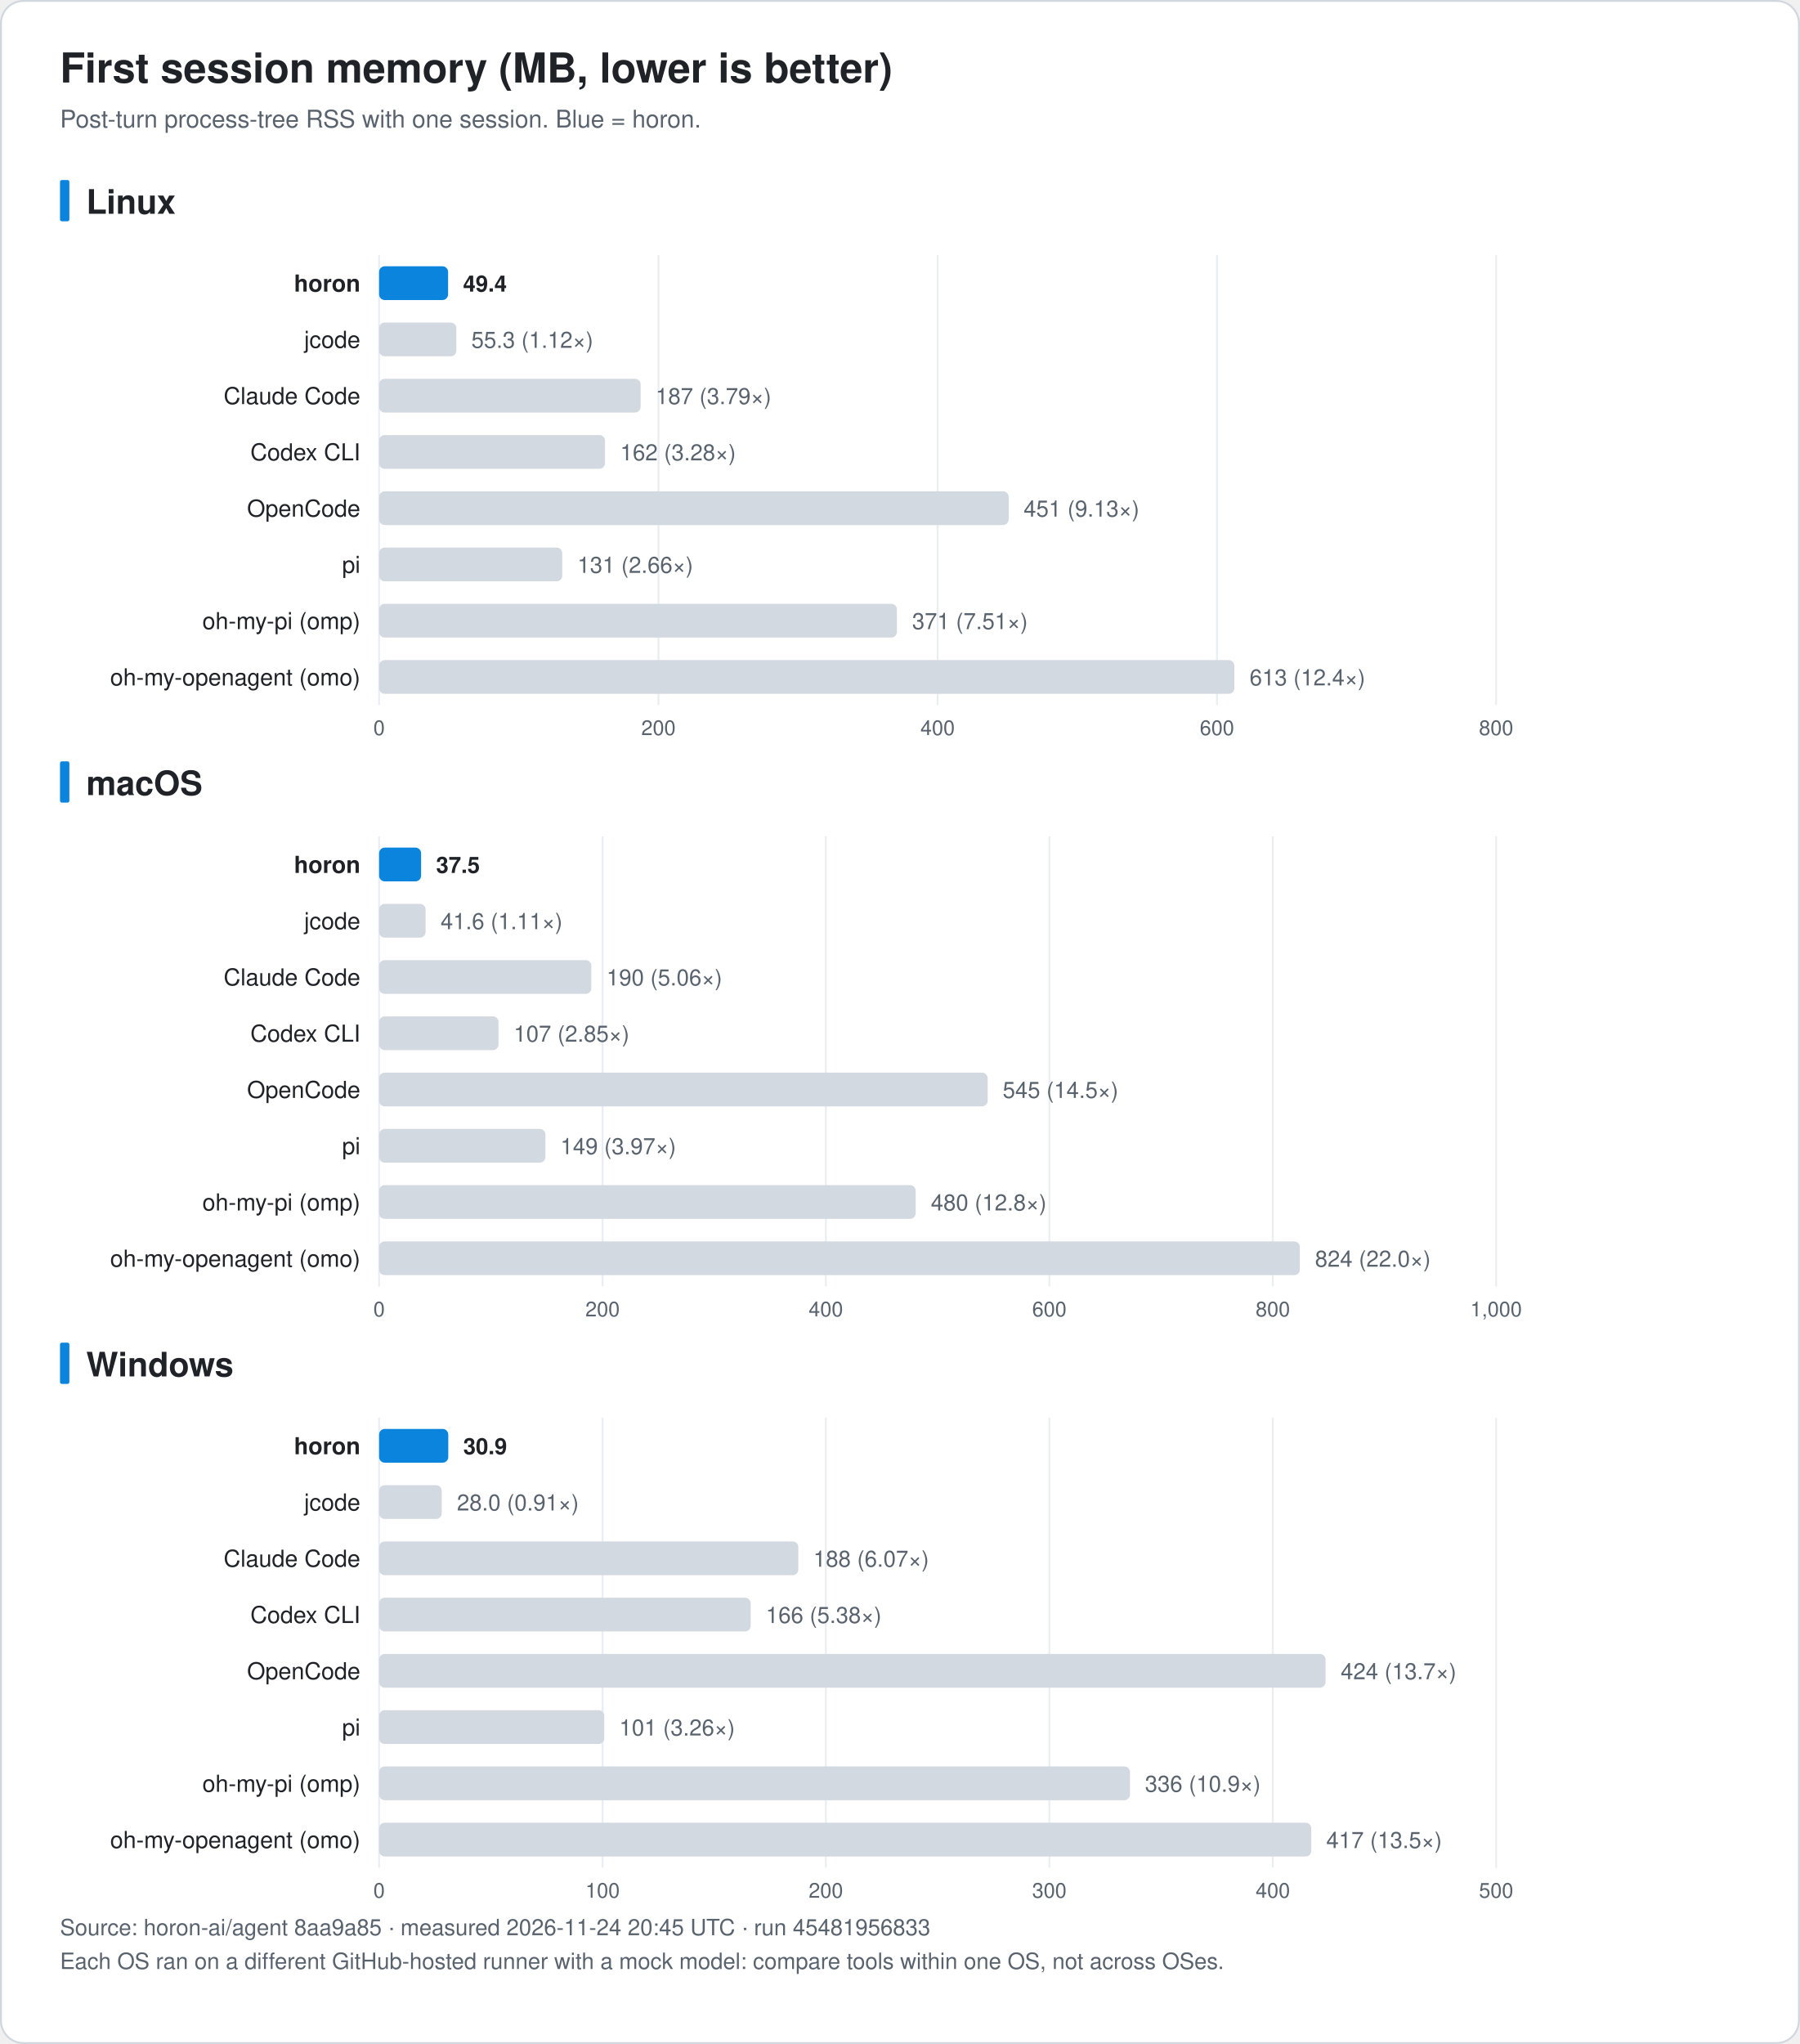
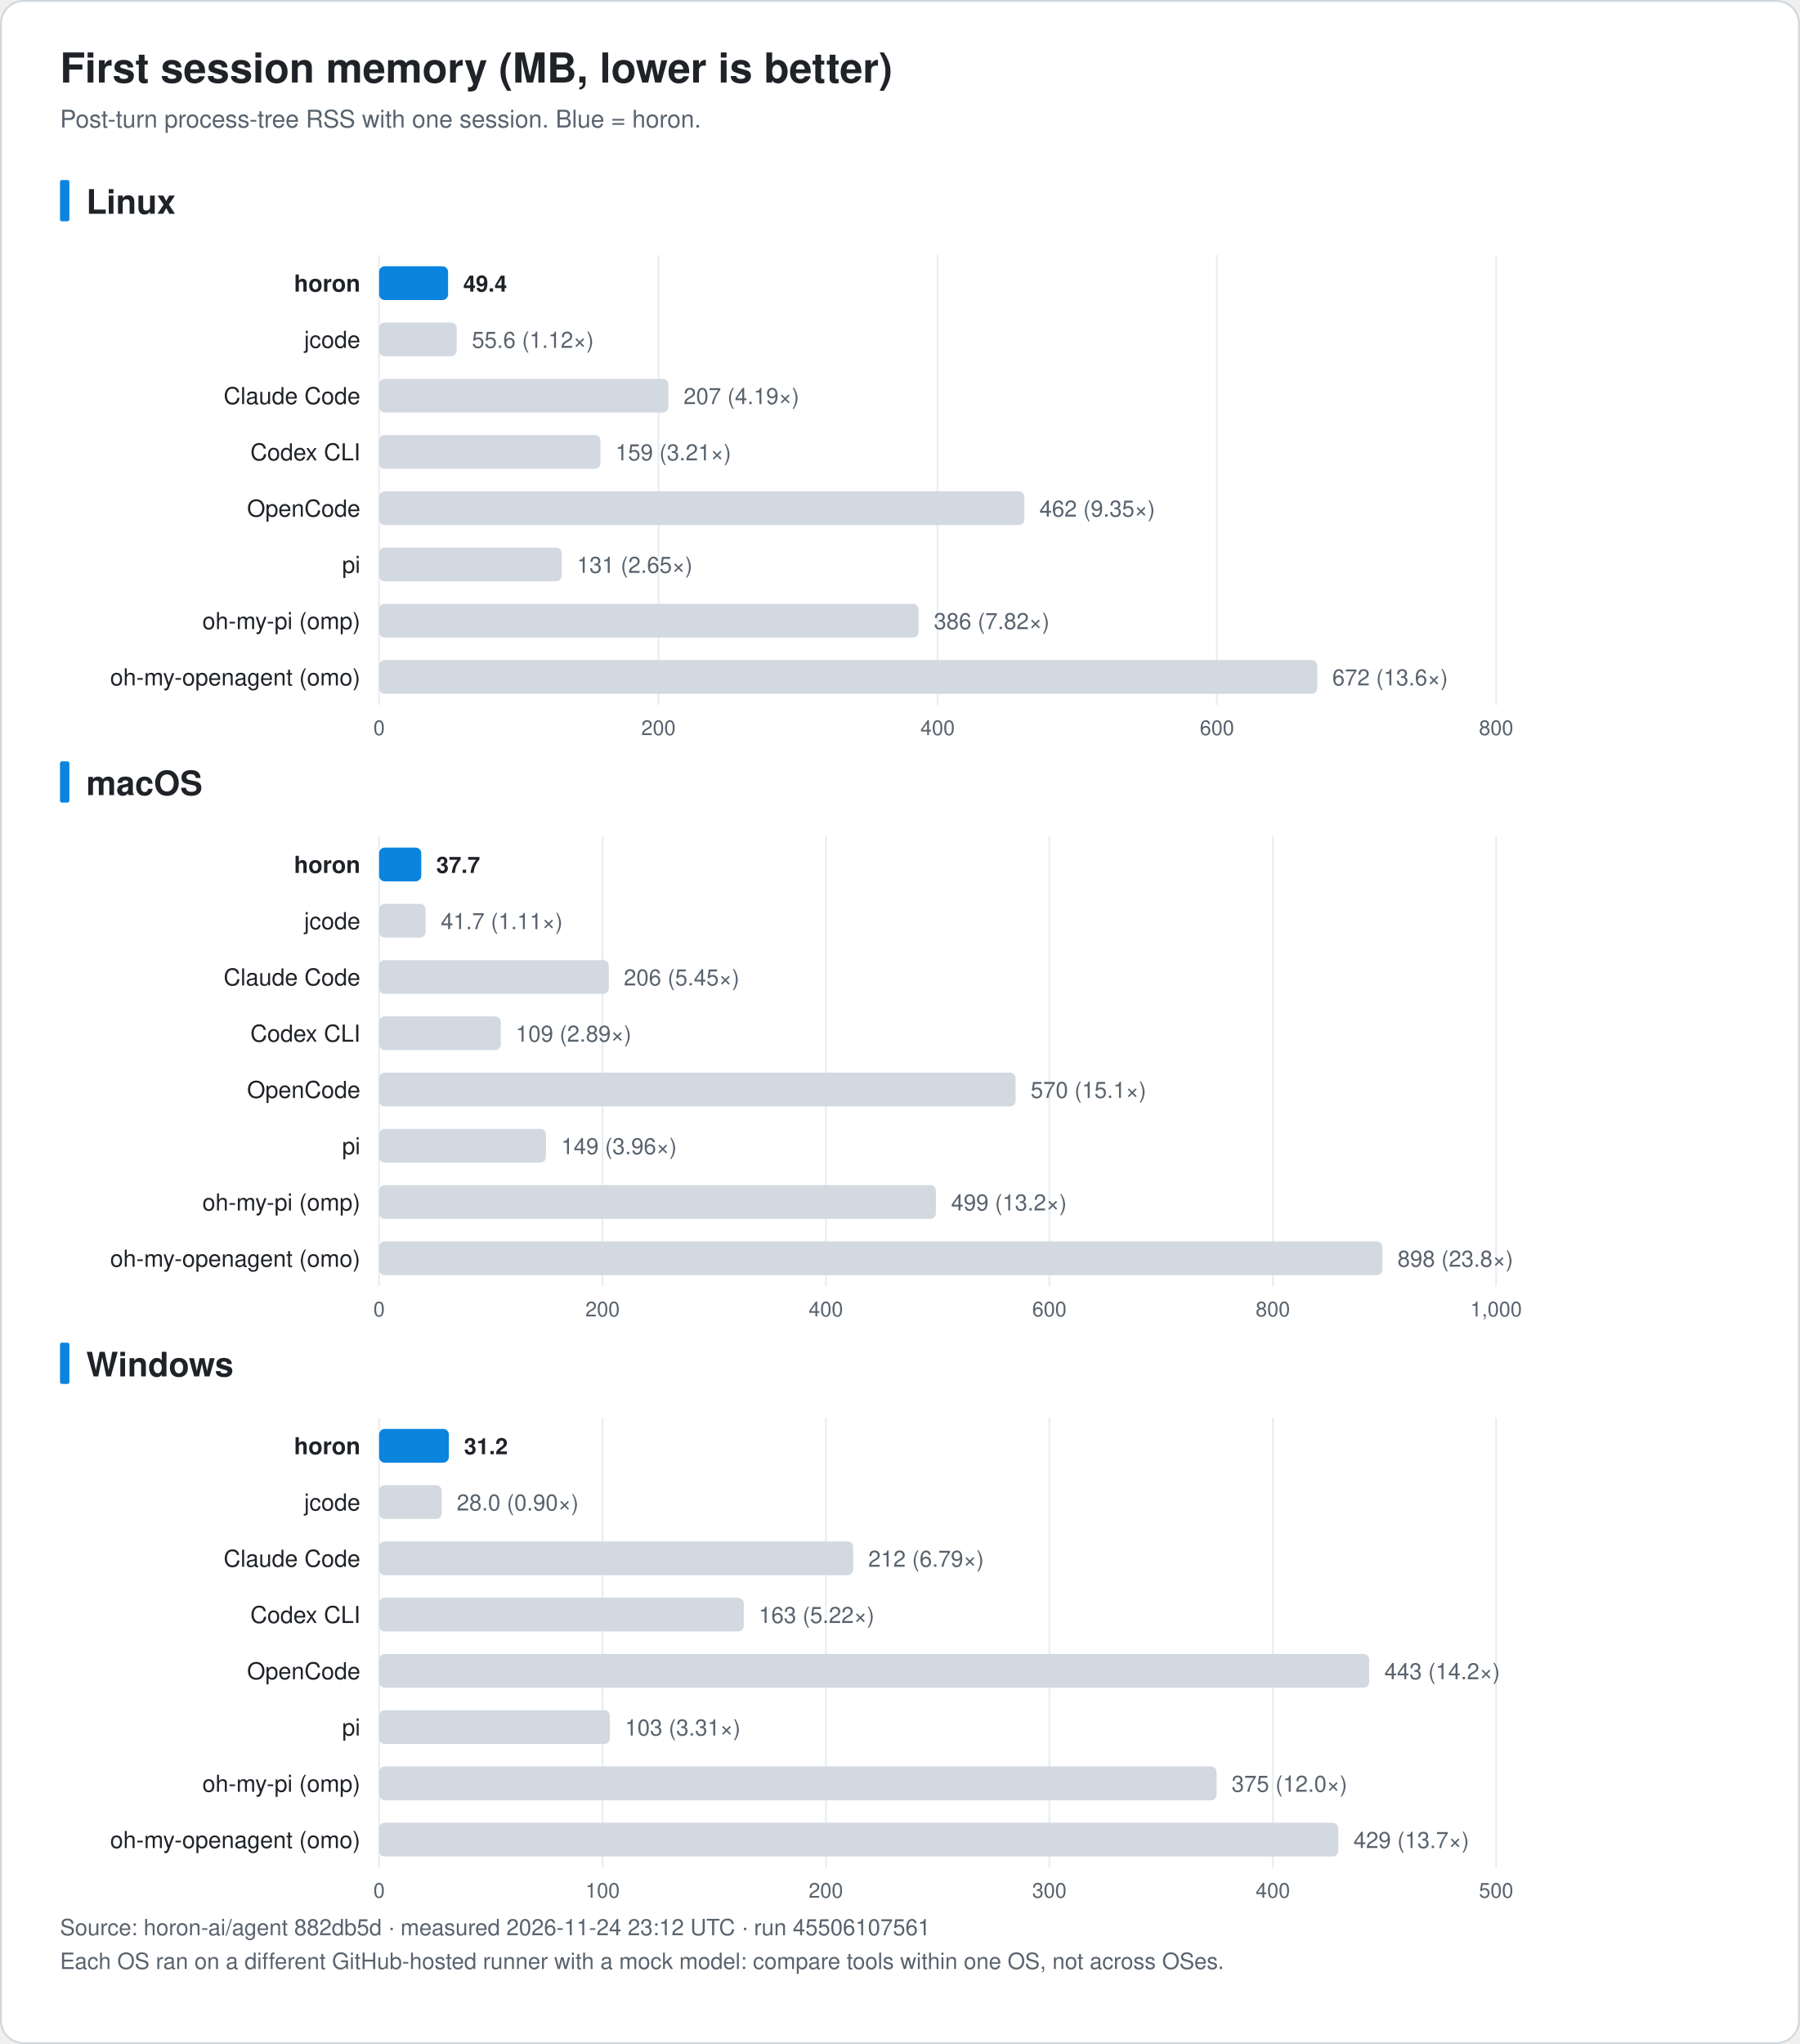
<svg xmlns="http://www.w3.org/2000/svg" width="960" height="1090" viewBox="0 0 960 1090" font-family="-apple-system, BlinkMacSystemFont, 'Segoe UI', 'Noto Sans KR', 'Apple SD Gothic Neo', Helvetica, Arial, sans-serif" role="img">
  <rect x="0.5" y="0.5" width="959" height="1089" rx="12" fill="#ffffff" stroke="#d0d7de" />
  <text x="32.0" y="44.0" font-size="22" fill="#1f2328" text-anchor="start" font-weight="bold">First session memory (MB, lower is better)</text>
  <text x="32.0" y="68.0" font-size="13" fill="#59636e" text-anchor="start" font-weight="normal">Post-turn process-tree RSS with one session. Blue = horon.</text>
  <rect x="32" y="96.0" width="5" height="22" rx="1" fill="#0b84de" />
  <text x="46.0" y="114.0" font-size="18" fill="#1f2328" text-anchor="start" font-weight="bold">Linux</text>
  <line x1="202.2" y1="136.0" x2="202.2" y2="376.0" stroke="#eaeef2" />
  <text x="202.2" y="392.0" font-size="11" fill="#59636e" text-anchor="middle" font-weight="normal">0</text>
  <line x1="351.2" y1="136.0" x2="351.2" y2="376.0" stroke="#eaeef2" />
  <text x="351.2" y="392.0" font-size="11" fill="#59636e" text-anchor="middle" font-weight="normal">200</text>
  <line x1="500.1" y1="136.0" x2="500.1" y2="376.0" stroke="#eaeef2" />
  <text x="500.1" y="392.0" font-size="11" fill="#59636e" text-anchor="middle" font-weight="normal">400</text>
  <line x1="649.1" y1="136.0" x2="649.1" y2="376.0" stroke="#eaeef2" />
  <text x="649.1" y="392.0" font-size="11" fill="#59636e" text-anchor="middle" font-weight="normal">600</text>
  <line x1="798.0" y1="136.0" x2="798.0" y2="376.0" stroke="#eaeef2" />
  <text x="798.0" y="392.0" font-size="11" fill="#59636e" text-anchor="middle" font-weight="normal">800</text>
  <text x="192.2" y="155.5" font-size="12.5" fill="#1f2328" text-anchor="end" font-weight="bold">horon</text>
  <rect x="202.2" y="142.0" width="36.8" height="18" rx="3" fill="#0b84de" />
-   <text x="247.0" y="155.5" font-size="12" fill="#1f2328" text-anchor="start" font-weight="bold">49.4</text>
+   <text x="247.1" y="155.5" font-size="12" fill="#1f2328" text-anchor="start" font-weight="bold">49.4</text>
  <text x="192.2" y="185.5" font-size="12.5" fill="#1f2328" text-anchor="end" font-weight="normal">jcode</text>
-   <rect x="202.2" y="172.0" width="41.2" height="18" rx="3" fill="#d3d9e1" />
-   <text x="251.4" y="185.5" font-size="12" fill="#59636e" text-anchor="start" font-weight="normal">55.3 (1.12×)</text>
+   <rect x="202.2" y="172.0" width="41.4" height="18" rx="3" fill="#d3d9e1" />
+   <text x="251.7" y="185.5" font-size="12" fill="#59636e" text-anchor="start" font-weight="normal">55.6 (1.12×)</text>
  <text x="192.2" y="215.5" font-size="12.5" fill="#1f2328" text-anchor="end" font-weight="normal">Claude Code</text>
-   <rect x="202.2" y="202.0" width="139.5" height="18" rx="3" fill="#d3d9e1" />
-   <text x="349.7" y="215.5" font-size="12" fill="#59636e" text-anchor="start" font-weight="normal">187 (3.79×)</text>
+   <rect x="202.2" y="202.0" width="154.3" height="18" rx="3" fill="#d3d9e1" />
+   <text x="364.6" y="215.5" font-size="12" fill="#59636e" text-anchor="start" font-weight="normal">207 (4.19×)</text>
  <text x="192.2" y="245.5" font-size="12.5" fill="#1f2328" text-anchor="end" font-weight="normal">Codex CLI</text>
-   <rect x="202.2" y="232.0" width="120.5" height="18" rx="3" fill="#d3d9e1" />
-   <text x="330.8" y="245.5" font-size="12" fill="#59636e" text-anchor="start" font-weight="normal">162 (3.28×)</text>
+   <rect x="202.2" y="232.0" width="118.1" height="18" rx="3" fill="#d3d9e1" />
+   <text x="328.3" y="245.5" font-size="12" fill="#59636e" text-anchor="start" font-weight="normal">159 (3.21×)</text>
  <text x="192.2" y="275.5" font-size="12.5" fill="#1f2328" text-anchor="end" font-weight="normal">OpenCode</text>
-   <rect x="202.2" y="262.0" width="335.8" height="18" rx="3" fill="#d3d9e1" />
-   <text x="546.0" y="275.5" font-size="12" fill="#59636e" text-anchor="start" font-weight="normal">451 (9.13×)</text>
+   <rect x="202.2" y="262.0" width="344.2" height="18" rx="3" fill="#d3d9e1" />
+   <text x="554.4" y="275.5" font-size="12" fill="#59636e" text-anchor="start" font-weight="normal">462 (9.35×)</text>
  <text x="192.2" y="305.5" font-size="12.5" fill="#1f2328" text-anchor="end" font-weight="normal">pi</text>
-   <rect x="202.2" y="292.0" width="97.7" height="18" rx="3" fill="#d3d9e1" />
-   <text x="308.0" y="305.5" font-size="12" fill="#59636e" text-anchor="start" font-weight="normal">131 (2.66×)</text>
+   <rect x="202.2" y="292.0" width="97.4" height="18" rx="3" fill="#d3d9e1" />
+   <text x="307.7" y="305.5" font-size="12" fill="#59636e" text-anchor="start" font-weight="normal">131 (2.65×)</text>
  <text x="192.2" y="335.5" font-size="12.5" fill="#1f2328" text-anchor="end" font-weight="normal">oh-my-pi (omp)</text>
-   <rect x="202.2" y="322.0" width="276.2" height="18" rx="3" fill="#d3d9e1" />
-   <text x="486.5" y="335.5" font-size="12" fill="#59636e" text-anchor="start" font-weight="normal">371 (7.51×)</text>
+   <rect x="202.2" y="322.0" width="287.8" height="18" rx="3" fill="#d3d9e1" />
+   <text x="498.1" y="335.5" font-size="12" fill="#59636e" text-anchor="start" font-weight="normal">386 (7.82×)</text>
  <text x="192.2" y="365.5" font-size="12.5" fill="#1f2328" text-anchor="end" font-weight="normal">oh-my-openagent (omo)</text>
-   <rect x="202.2" y="352.0" width="456.2" height="18" rx="3" fill="#d3d9e1" />
-   <text x="666.5" y="365.5" font-size="12" fill="#59636e" text-anchor="start" font-weight="normal">613 (12.4×)</text>
+   <rect x="202.2" y="352.0" width="500.4" height="18" rx="3" fill="#d3d9e1" />
+   <text x="710.6" y="365.5" font-size="12" fill="#59636e" text-anchor="start" font-weight="normal">672 (13.6×)</text>
  <rect x="32" y="406.0" width="5" height="22" rx="1" fill="#0b84de" />
  <text x="46.0" y="424.0" font-size="18" fill="#1f2328" text-anchor="start" font-weight="bold">macOS</text>
  <line x1="202.2" y1="446.0" x2="202.2" y2="686.0" stroke="#eaeef2" />
  <text x="202.2" y="702.0" font-size="11" fill="#59636e" text-anchor="middle" font-weight="normal">0</text>
  <line x1="321.4" y1="446.0" x2="321.4" y2="686.0" stroke="#eaeef2" />
  <text x="321.4" y="702.0" font-size="11" fill="#59636e" text-anchor="middle" font-weight="normal">200</text>
  <line x1="440.5" y1="446.0" x2="440.5" y2="686.0" stroke="#eaeef2" />
  <text x="440.5" y="702.0" font-size="11" fill="#59636e" text-anchor="middle" font-weight="normal">400</text>
  <line x1="559.7" y1="446.0" x2="559.7" y2="686.0" stroke="#eaeef2" />
  <text x="559.7" y="702.0" font-size="11" fill="#59636e" text-anchor="middle" font-weight="normal">600</text>
  <line x1="678.9" y1="446.0" x2="678.9" y2="686.0" stroke="#eaeef2" />
  <text x="678.9" y="702.0" font-size="11" fill="#59636e" text-anchor="middle" font-weight="normal">800</text>
  <line x1="798.0" y1="446.0" x2="798.0" y2="686.0" stroke="#eaeef2" />
  <text x="798.0" y="702.0" font-size="11" fill="#59636e" text-anchor="middle" font-weight="normal">1,000</text>
  <text x="192.2" y="465.5" font-size="12.5" fill="#1f2328" text-anchor="end" font-weight="bold">horon</text>
-   <rect x="202.2" y="452.0" width="22.4" height="18" rx="3" fill="#0b84de" />
-   <text x="232.6" y="465.5" font-size="12" fill="#1f2328" text-anchor="start" font-weight="bold">37.5</text>
+   <rect x="202.2" y="452.0" width="22.5" height="18" rx="3" fill="#0b84de" />
+   <text x="232.7" y="465.5" font-size="12" fill="#1f2328" text-anchor="start" font-weight="bold">37.7</text>
  <text x="192.2" y="495.5" font-size="12.5" fill="#1f2328" text-anchor="end" font-weight="normal">jcode</text>
  <rect x="202.2" y="482.0" width="24.8" height="18" rx="3" fill="#d3d9e1" />
-   <text x="235.0" y="495.5" font-size="12" fill="#59636e" text-anchor="start" font-weight="normal">41.6 (1.11×)</text>
+   <text x="235.1" y="495.5" font-size="12" fill="#59636e" text-anchor="start" font-weight="normal">41.7 (1.11×)</text>
  <text x="192.2" y="525.5" font-size="12.5" fill="#1f2328" text-anchor="end" font-weight="normal">Claude Code</text>
-   <rect x="202.2" y="512.0" width="113.2" height="18" rx="3" fill="#d3d9e1" />
-   <text x="323.5" y="525.5" font-size="12" fill="#59636e" text-anchor="start" font-weight="normal">190 (5.06×)</text>
+   <rect x="202.2" y="512.0" width="122.5" height="18" rx="3" fill="#d3d9e1" />
+   <text x="332.7" y="525.5" font-size="12" fill="#59636e" text-anchor="start" font-weight="normal">206 (5.45×)</text>
  <text x="192.2" y="555.5" font-size="12.5" fill="#1f2328" text-anchor="end" font-weight="normal">Codex CLI</text>
-   <rect x="202.2" y="542.0" width="63.7" height="18" rx="3" fill="#d3d9e1" />
-   <text x="274.0" y="555.5" font-size="12" fill="#59636e" text-anchor="start" font-weight="normal">107 (2.85×)</text>
+   <rect x="202.2" y="542.0" width="64.9" height="18" rx="3" fill="#d3d9e1" />
+   <text x="275.1" y="555.5" font-size="12" fill="#59636e" text-anchor="start" font-weight="normal">109 (2.89×)</text>
  <text x="192.2" y="585.5" font-size="12.5" fill="#1f2328" text-anchor="end" font-weight="normal">OpenCode</text>
-   <rect x="202.2" y="572.0" width="324.6" height="18" rx="3" fill="#d3d9e1" />
-   <text x="534.8" y="585.5" font-size="12" fill="#59636e" text-anchor="start" font-weight="normal">545 (14.5×)</text>
+   <rect x="202.2" y="572.0" width="339.5" height="18" rx="3" fill="#d3d9e1" />
+   <text x="549.7" y="585.5" font-size="12" fill="#59636e" text-anchor="start" font-weight="normal">570 (15.1×)</text>
  <text x="192.2" y="615.5" font-size="12.5" fill="#1f2328" text-anchor="end" font-weight="normal">pi</text>
-   <rect x="202.2" y="602.0" width="88.7" height="18" rx="3" fill="#d3d9e1" />
-   <text x="298.9" y="615.5" font-size="12" fill="#59636e" text-anchor="start" font-weight="normal">149 (3.97×)</text>
+   <rect x="202.2" y="602.0" width="89.0" height="18" rx="3" fill="#d3d9e1" />
+   <text x="299.3" y="615.5" font-size="12" fill="#59636e" text-anchor="start" font-weight="normal">149 (3.96×)</text>
  <text x="192.2" y="645.5" font-size="12.5" fill="#1f2328" text-anchor="end" font-weight="normal">oh-my-pi (omp)</text>
-   <rect x="202.2" y="632.0" width="286.2" height="18" rx="3" fill="#d3d9e1" />
-   <text x="496.5" y="645.5" font-size="12" fill="#59636e" text-anchor="start" font-weight="normal">480 (12.8×)</text>
+   <rect x="202.2" y="632.0" width="297.0" height="18" rx="3" fill="#d3d9e1" />
+   <text x="507.3" y="645.5" font-size="12" fill="#59636e" text-anchor="start" font-weight="normal">499 (13.2×)</text>
  <text x="192.2" y="675.5" font-size="12.5" fill="#1f2328" text-anchor="end" font-weight="normal">oh-my-openagent (omo)</text>
-   <rect x="202.2" y="662.0" width="491.1" height="18" rx="3" fill="#d3d9e1" />
-   <text x="701.4" y="675.5" font-size="12" fill="#59636e" text-anchor="start" font-weight="normal">824 (22.0×)</text>
+   <rect x="202.2" y="662.0" width="535.1" height="18" rx="3" fill="#d3d9e1" />
+   <text x="745.4" y="675.5" font-size="12" fill="#59636e" text-anchor="start" font-weight="normal">898 (23.8×)</text>
  <rect x="32" y="716.0" width="5" height="22" rx="1" fill="#0b84de" />
  <text x="46.0" y="734.0" font-size="18" fill="#1f2328" text-anchor="start" font-weight="bold">Windows</text>
  <line x1="202.2" y1="756.0" x2="202.2" y2="996.0" stroke="#eaeef2" />
  <text x="202.2" y="1012.0" font-size="11" fill="#59636e" text-anchor="middle" font-weight="normal">0</text>
  <line x1="321.4" y1="756.0" x2="321.4" y2="996.0" stroke="#eaeef2" />
  <text x="321.4" y="1012.0" font-size="11" fill="#59636e" text-anchor="middle" font-weight="normal">100</text>
  <line x1="440.5" y1="756.0" x2="440.5" y2="996.0" stroke="#eaeef2" />
  <text x="440.5" y="1012.0" font-size="11" fill="#59636e" text-anchor="middle" font-weight="normal">200</text>
  <line x1="559.7" y1="756.0" x2="559.7" y2="996.0" stroke="#eaeef2" />
  <text x="559.7" y="1012.0" font-size="11" fill="#59636e" text-anchor="middle" font-weight="normal">300</text>
  <line x1="678.9" y1="756.0" x2="678.9" y2="996.0" stroke="#eaeef2" />
  <text x="678.9" y="1012.0" font-size="11" fill="#59636e" text-anchor="middle" font-weight="normal">400</text>
  <line x1="798.0" y1="756.0" x2="798.0" y2="996.0" stroke="#eaeef2" />
  <text x="798.0" y="1012.0" font-size="11" fill="#59636e" text-anchor="middle" font-weight="normal">500</text>
  <text x="192.2" y="775.5" font-size="12.5" fill="#1f2328" text-anchor="end" font-weight="bold">horon</text>
-   <rect x="202.2" y="762.0" width="36.9" height="18" rx="3" fill="#0b84de" />
-   <text x="247.1" y="775.5" font-size="12" fill="#1f2328" text-anchor="start" font-weight="bold">30.9</text>
+   <rect x="202.2" y="762.0" width="37.2" height="18" rx="3" fill="#0b84de" />
+   <text x="247.5" y="775.5" font-size="12" fill="#1f2328" text-anchor="start" font-weight="bold">31.2</text>
  <text x="192.2" y="805.5" font-size="12.5" fill="#1f2328" text-anchor="end" font-weight="normal">jcode</text>
  <rect x="202.2" y="792.0" width="33.4" height="18" rx="3" fill="#d3d9e1" />
-   <text x="243.7" y="805.5" font-size="12" fill="#59636e" text-anchor="start" font-weight="normal">28.0 (0.91×)</text>
+   <text x="243.6" y="805.5" font-size="12" fill="#59636e" text-anchor="start" font-weight="normal">28.0 (0.90×)</text>
  <text x="192.2" y="835.5" font-size="12.5" fill="#1f2328" text-anchor="end" font-weight="normal">Claude Code</text>
-   <rect x="202.2" y="822.0" width="223.6" height="18" rx="3" fill="#d3d9e1" />
-   <text x="433.8" y="835.5" font-size="12" fill="#59636e" text-anchor="start" font-weight="normal">188 (6.07×)</text>
+   <rect x="202.2" y="822.0" width="252.9" height="18" rx="3" fill="#d3d9e1" />
+   <text x="463.1" y="835.5" font-size="12" fill="#59636e" text-anchor="start" font-weight="normal">212 (6.79×)</text>
  <text x="192.2" y="865.5" font-size="12.5" fill="#1f2328" text-anchor="end" font-weight="normal">Codex CLI</text>
-   <rect x="202.2" y="852.0" width="198.2" height="18" rx="3" fill="#d3d9e1" />
-   <text x="408.5" y="865.5" font-size="12" fill="#59636e" text-anchor="start" font-weight="normal">166 (5.38×)</text>
+   <rect x="202.2" y="852.0" width="194.5" height="18" rx="3" fill="#d3d9e1" />
+   <text x="404.7" y="865.5" font-size="12" fill="#59636e" text-anchor="start" font-weight="normal">163 (5.22×)</text>
  <text x="192.2" y="895.5" font-size="12.5" fill="#1f2328" text-anchor="end" font-weight="normal">OpenCode</text>
-   <rect x="202.2" y="882.0" width="504.8" height="18" rx="3" fill="#d3d9e1" />
-   <text x="715.1" y="895.5" font-size="12" fill="#59636e" text-anchor="start" font-weight="normal">424 (13.7×)</text>
+   <rect x="202.2" y="882.0" width="528.1" height="18" rx="3" fill="#d3d9e1" />
+   <text x="738.4" y="895.5" font-size="12" fill="#59636e" text-anchor="start" font-weight="normal">443 (14.2×)</text>
  <text x="192.2" y="925.5" font-size="12.5" fill="#1f2328" text-anchor="end" font-weight="normal">pi</text>
-   <rect x="202.2" y="912.0" width="120.1" height="18" rx="3" fill="#d3d9e1" />
-   <text x="330.3" y="925.5" font-size="12" fill="#59636e" text-anchor="start" font-weight="normal">101 (3.26×)</text>
+   <rect x="202.2" y="912.0" width="123.1" height="18" rx="3" fill="#d3d9e1" />
+   <text x="333.3" y="925.5" font-size="12" fill="#59636e" text-anchor="start" font-weight="normal">103 (3.31×)</text>
  <text x="192.2" y="955.5" font-size="12.5" fill="#1f2328" text-anchor="end" font-weight="normal">oh-my-pi (omp)</text>
-   <rect x="202.2" y="942.0" width="400.5" height="18" rx="3" fill="#d3d9e1" />
-   <text x="610.7" y="955.5" font-size="12" fill="#59636e" text-anchor="start" font-weight="normal">336 (10.9×)</text>
+   <rect x="202.2" y="942.0" width="446.7" height="18" rx="3" fill="#d3d9e1" />
+   <text x="656.9" y="955.5" font-size="12" fill="#59636e" text-anchor="start" font-weight="normal">375 (12.0×)</text>
  <text x="192.2" y="985.5" font-size="12.5" fill="#1f2328" text-anchor="end" font-weight="normal">oh-my-openagent (omo)</text>
-   <rect x="202.2" y="972.0" width="497.2" height="18" rx="3" fill="#d3d9e1" />
-   <text x="707.4" y="985.5" font-size="12" fill="#59636e" text-anchor="start" font-weight="normal">417 (13.5×)</text>
-   <text x="32.0" y="1032.0" font-size="12" fill="#59636e" text-anchor="start" font-weight="normal">Source: horon-ai/agent 8aa9a85 · measured 2026-11-24 20:45 UTC · run 45481956833</text>
+   <rect x="202.2" y="972.0" width="511.6" height="18" rx="3" fill="#d3d9e1" />
+   <text x="721.9" y="985.5" font-size="12" fill="#59636e" text-anchor="start" font-weight="normal">429 (13.7×)</text>
+   <text x="32.0" y="1032.0" font-size="12" fill="#59636e" text-anchor="start" font-weight="normal">Source: horon-ai/agent 882db5d · measured 2026-11-24 23:12 UTC · run 45506107561</text>
  <text x="32.0" y="1050.0" font-size="12" fill="#59636e" text-anchor="start" font-weight="normal">Each OS ran on a different GitHub-hosted runner with a mock model: compare tools within one OS, not across OSes.</text>
</svg>
